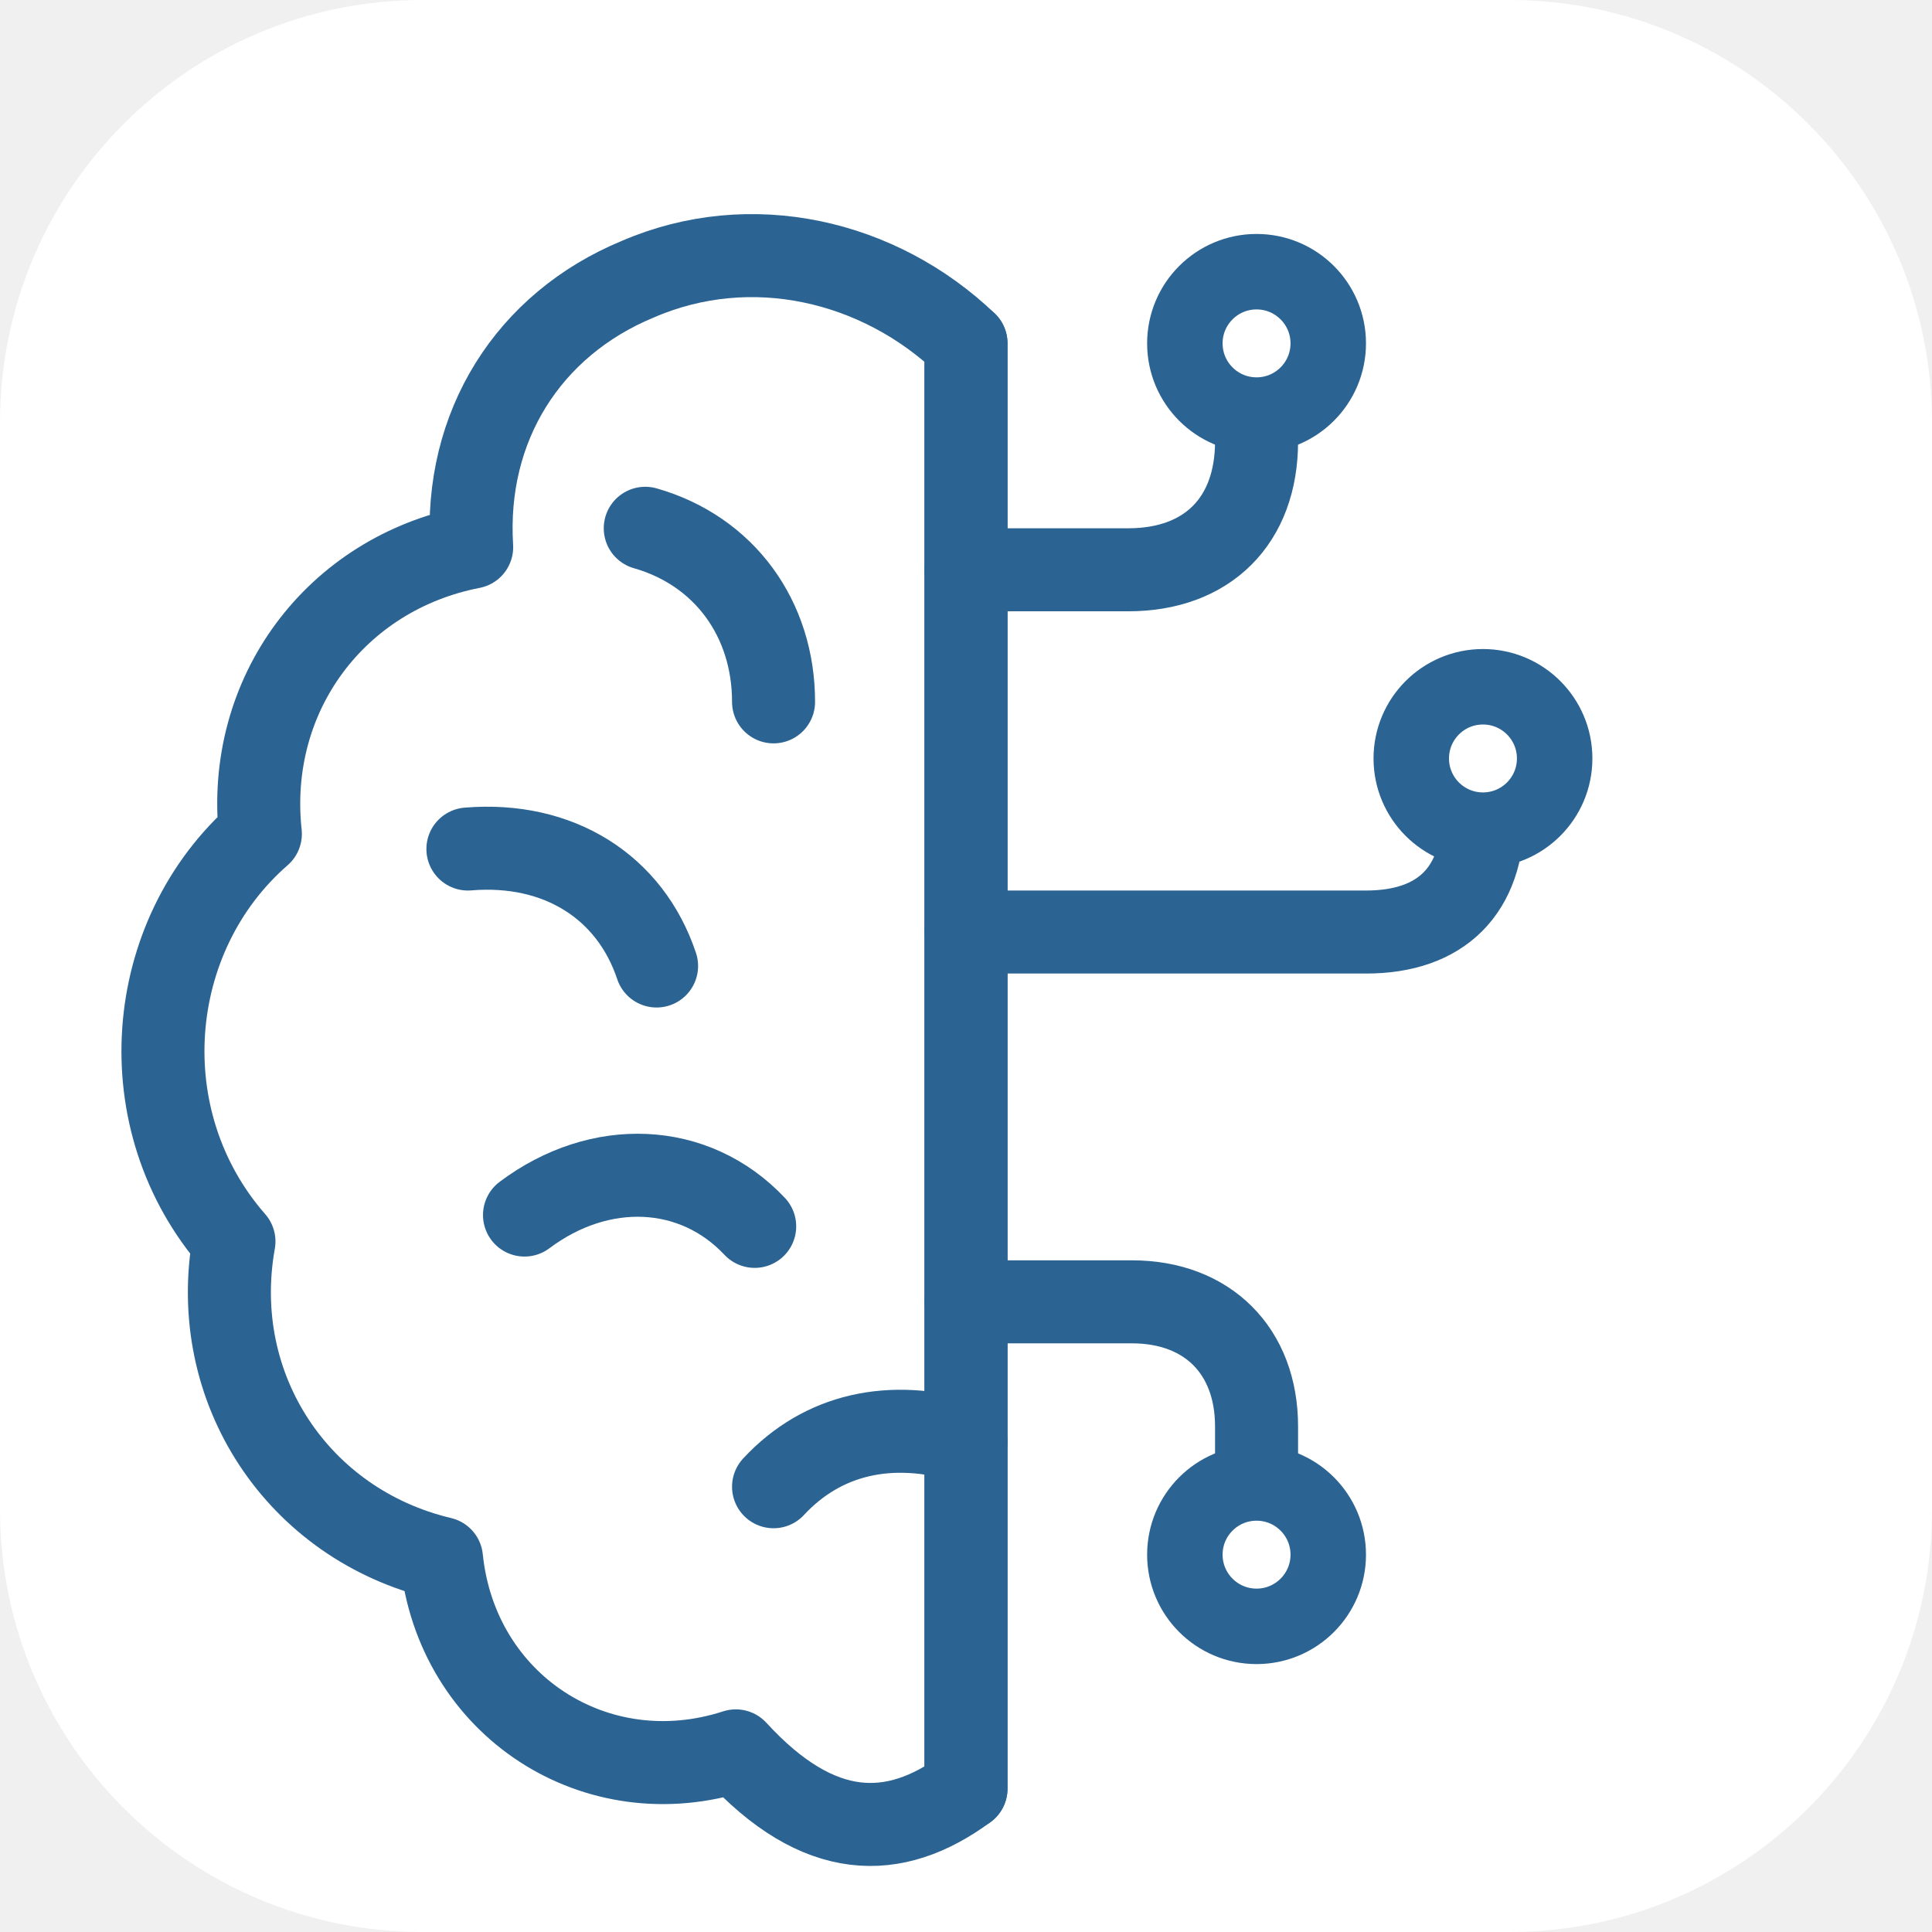
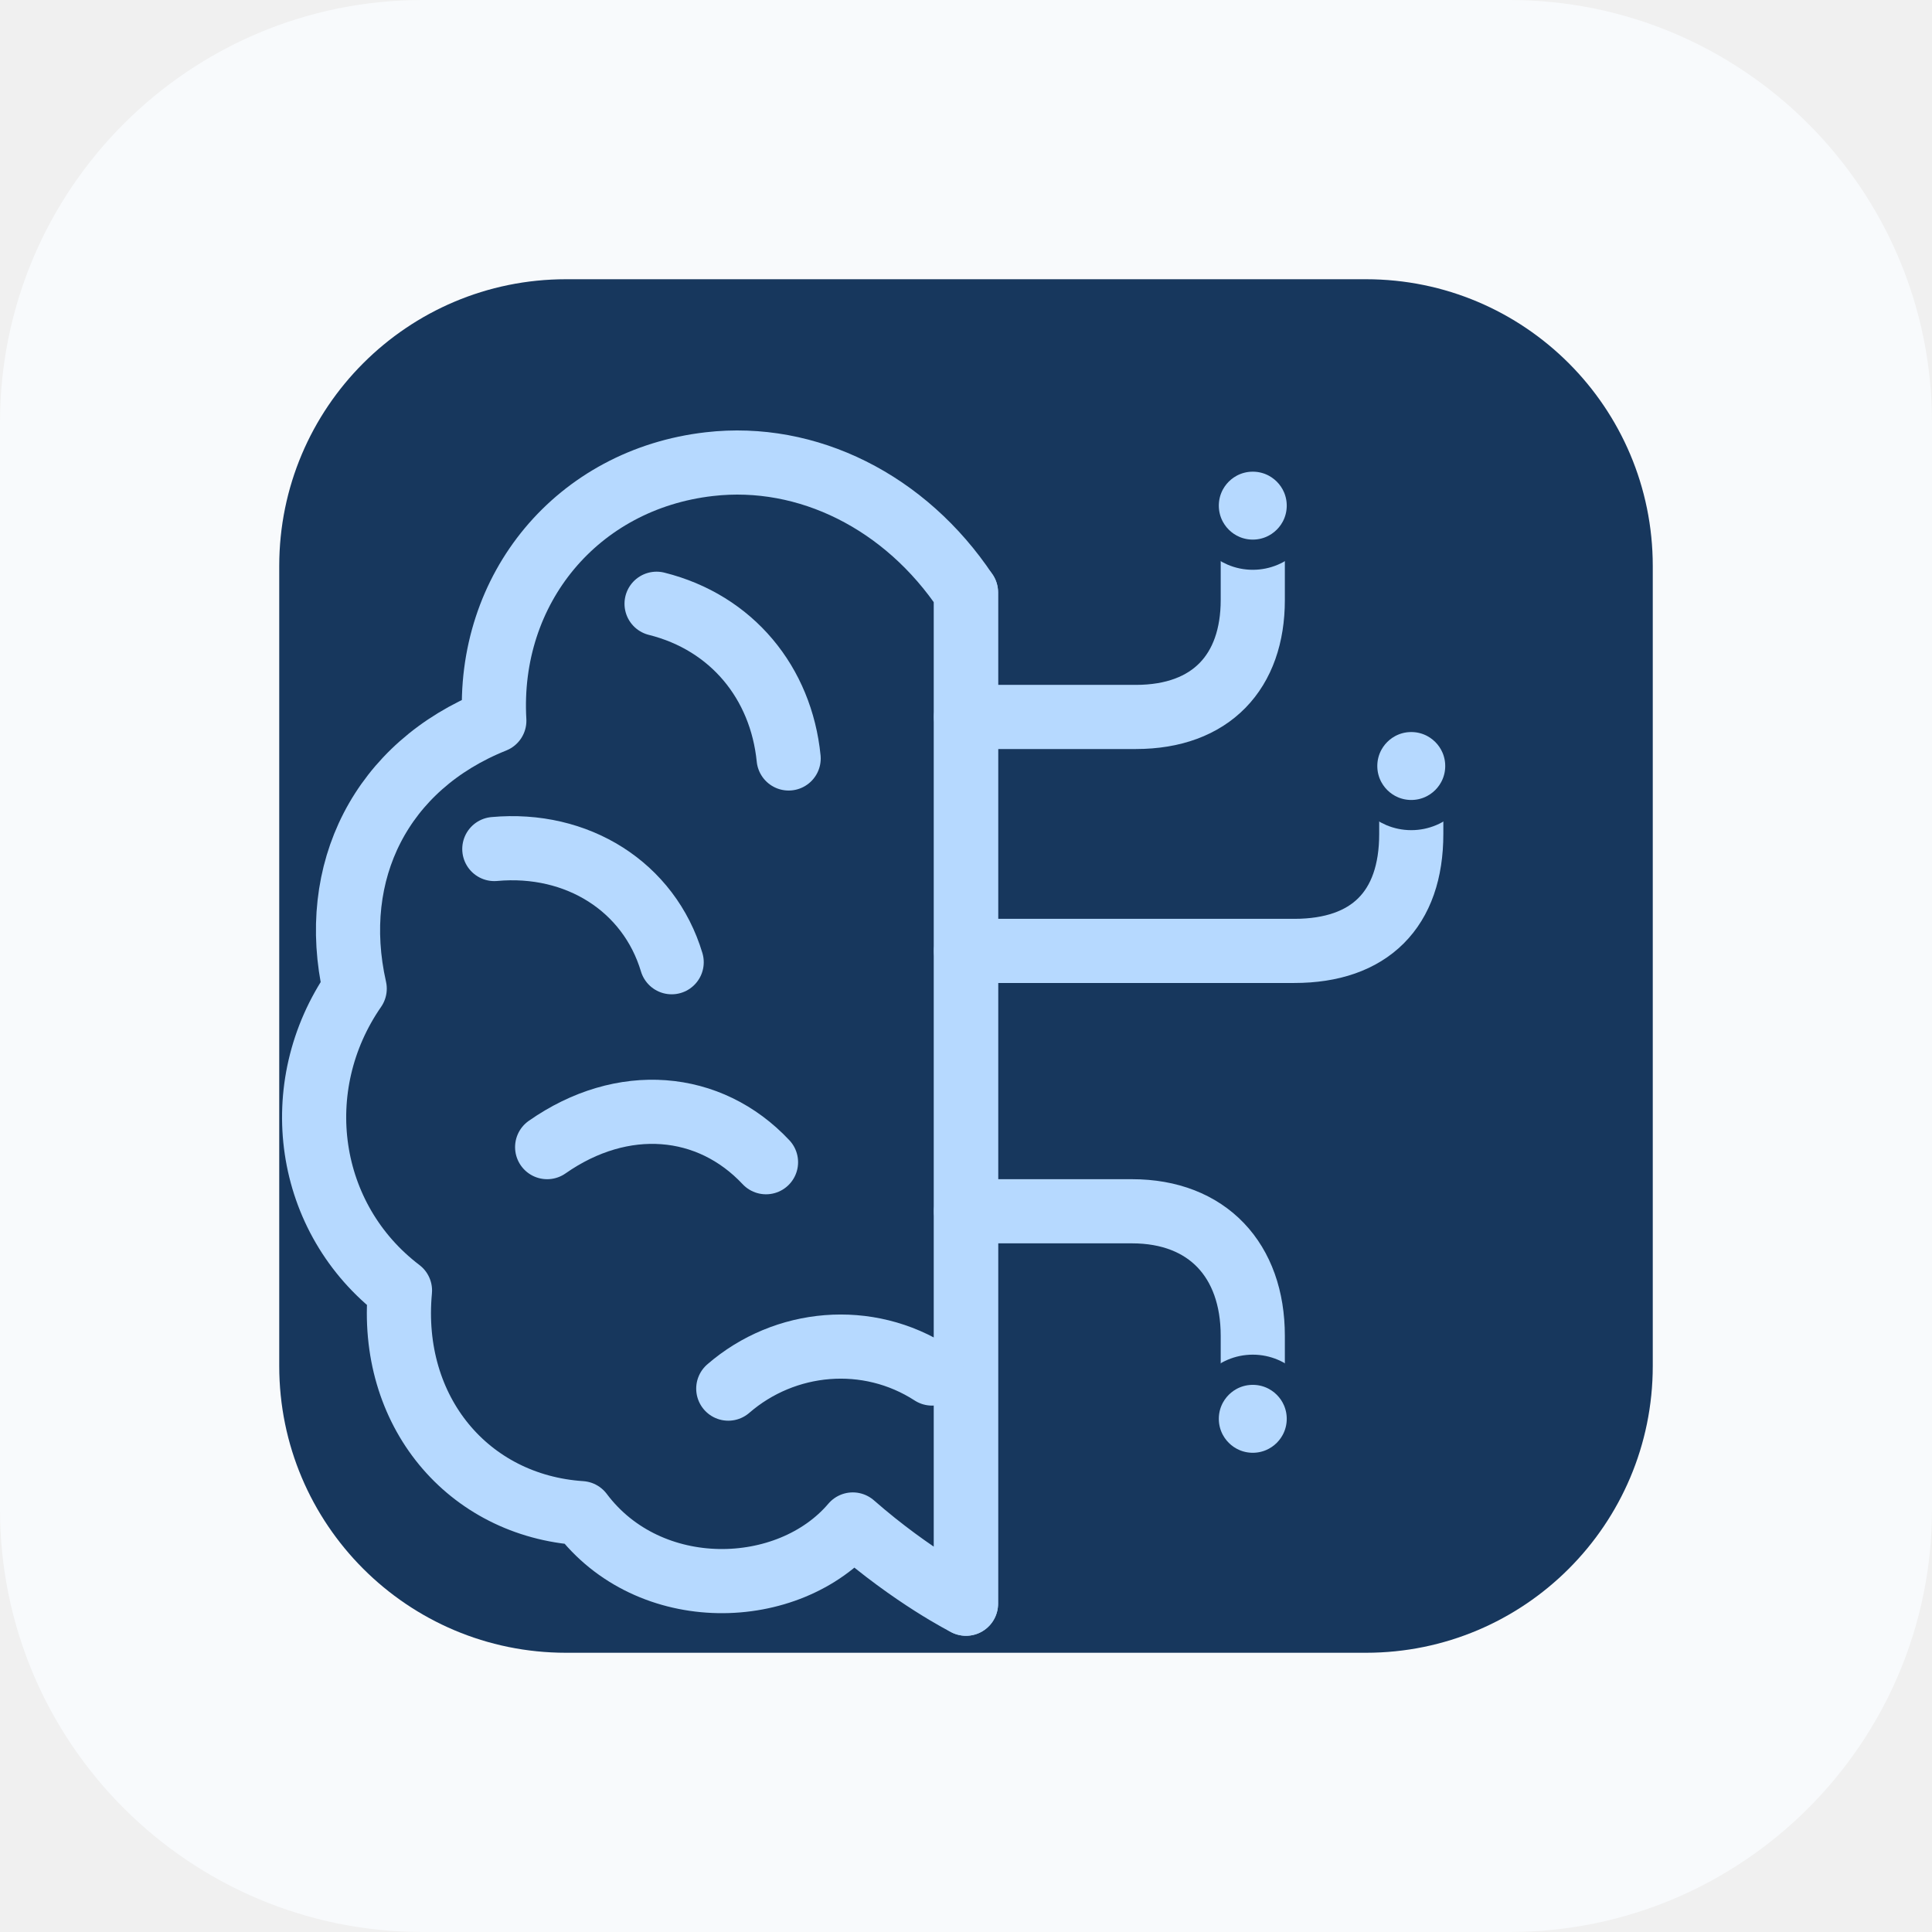
- <svg xmlns="http://www.w3.org/2000/svg" viewBox="0 0 512 512" role="img" aria-label="LiveOS Gehirn-Schaltkreis-Symbol">
-   <rect width="512" height="512" rx="112" fill="#ffffff" />
-   <g fill="none" stroke="#2b6392" stroke-width="22" stroke-linecap="round" stroke-linejoin="round">
-     <path d="M256 91c-23-22-57-30-87-17-29 12-46 39-44 71-36 7-60 39-56 76-31 27-35 76-7 108-7 39 17 75 55 84 4 39 41 63 78 51 22 24 42 24 61 10V91z" />
-     <path d="M256 91v383" />
-     <path d="M256 151h43c21 0 34-13 34-34V91" />
-     <path d="M256 247h106c20 0 31-11 31-31v-15" />
-     <path d="M256 345h44c20 0 33 13 33 33v34" />
-     <path d="M171 140c21 6 34 24 34 46" />
-     <path d="M124 225c24-2 43 10 50 31" />
-     <path d="M139 322c20-15 45-14 61 3" />
-     <path d="M205 394c13-14 31-18 51-12" />
+ <svg xmlns="http://www.w3.org/2000/svg" viewBox="0 0 512 512" role="img" aria-label="LiveOS Gehirn-Symbol">
+   <rect width="512" height="512" rx="112" fill="#f8fafc" />
+   <rect x="74" y="74" width="364" height="364" rx="76" fill="#17375d" />
+   <g fill="none" stroke="#b6d9ff" stroke-width="17" stroke-linecap="round" stroke-linejoin="round">
+     <path d="M256 157c-16-24-42-37-68-34-35 4-59 33-57 68-30 12-44 40-37 71-18 26-13 61 12 80-3 32 18 57 48 59 18 24 55 23 72 3 16 14 30 21 30 21V157z" />
+     <path d="M256 157v268" />
+     <path d="M256 190h45c20 0 31-12 31-31v-25" />
+     <path d="M256 252h87c20 0 31-11 31-31v-18" />
+     <path d="M256 321h44c20 0 32 13 32 33v22" />
+     <path d="M174 160c20 5 33 21 35 41" />
+     <path d="M131 225c22-2 41 10 47 30" />
+     <path d="M145 304c20-14 43-12 58 4" />
+     <path d="M193 368c15-13 37-15 54-4" />
  </g>
-   <g fill="#ffffff" stroke="#2b6392" stroke-width="20">
-     <circle cx="333" cy="91" r="19" />
-     <circle cx="393" cy="201" r="19" />
-     <circle cx="333" cy="412" r="19" />
+   <g fill="#b6d9ff" stroke="#17375d" stroke-width="8">
+     <circle cx="332" cy="134" r="13" />
+     <circle cx="374" cy="203" r="13" />
+     <circle cx="332" cy="376" r="13" />
  </g>
</svg>
